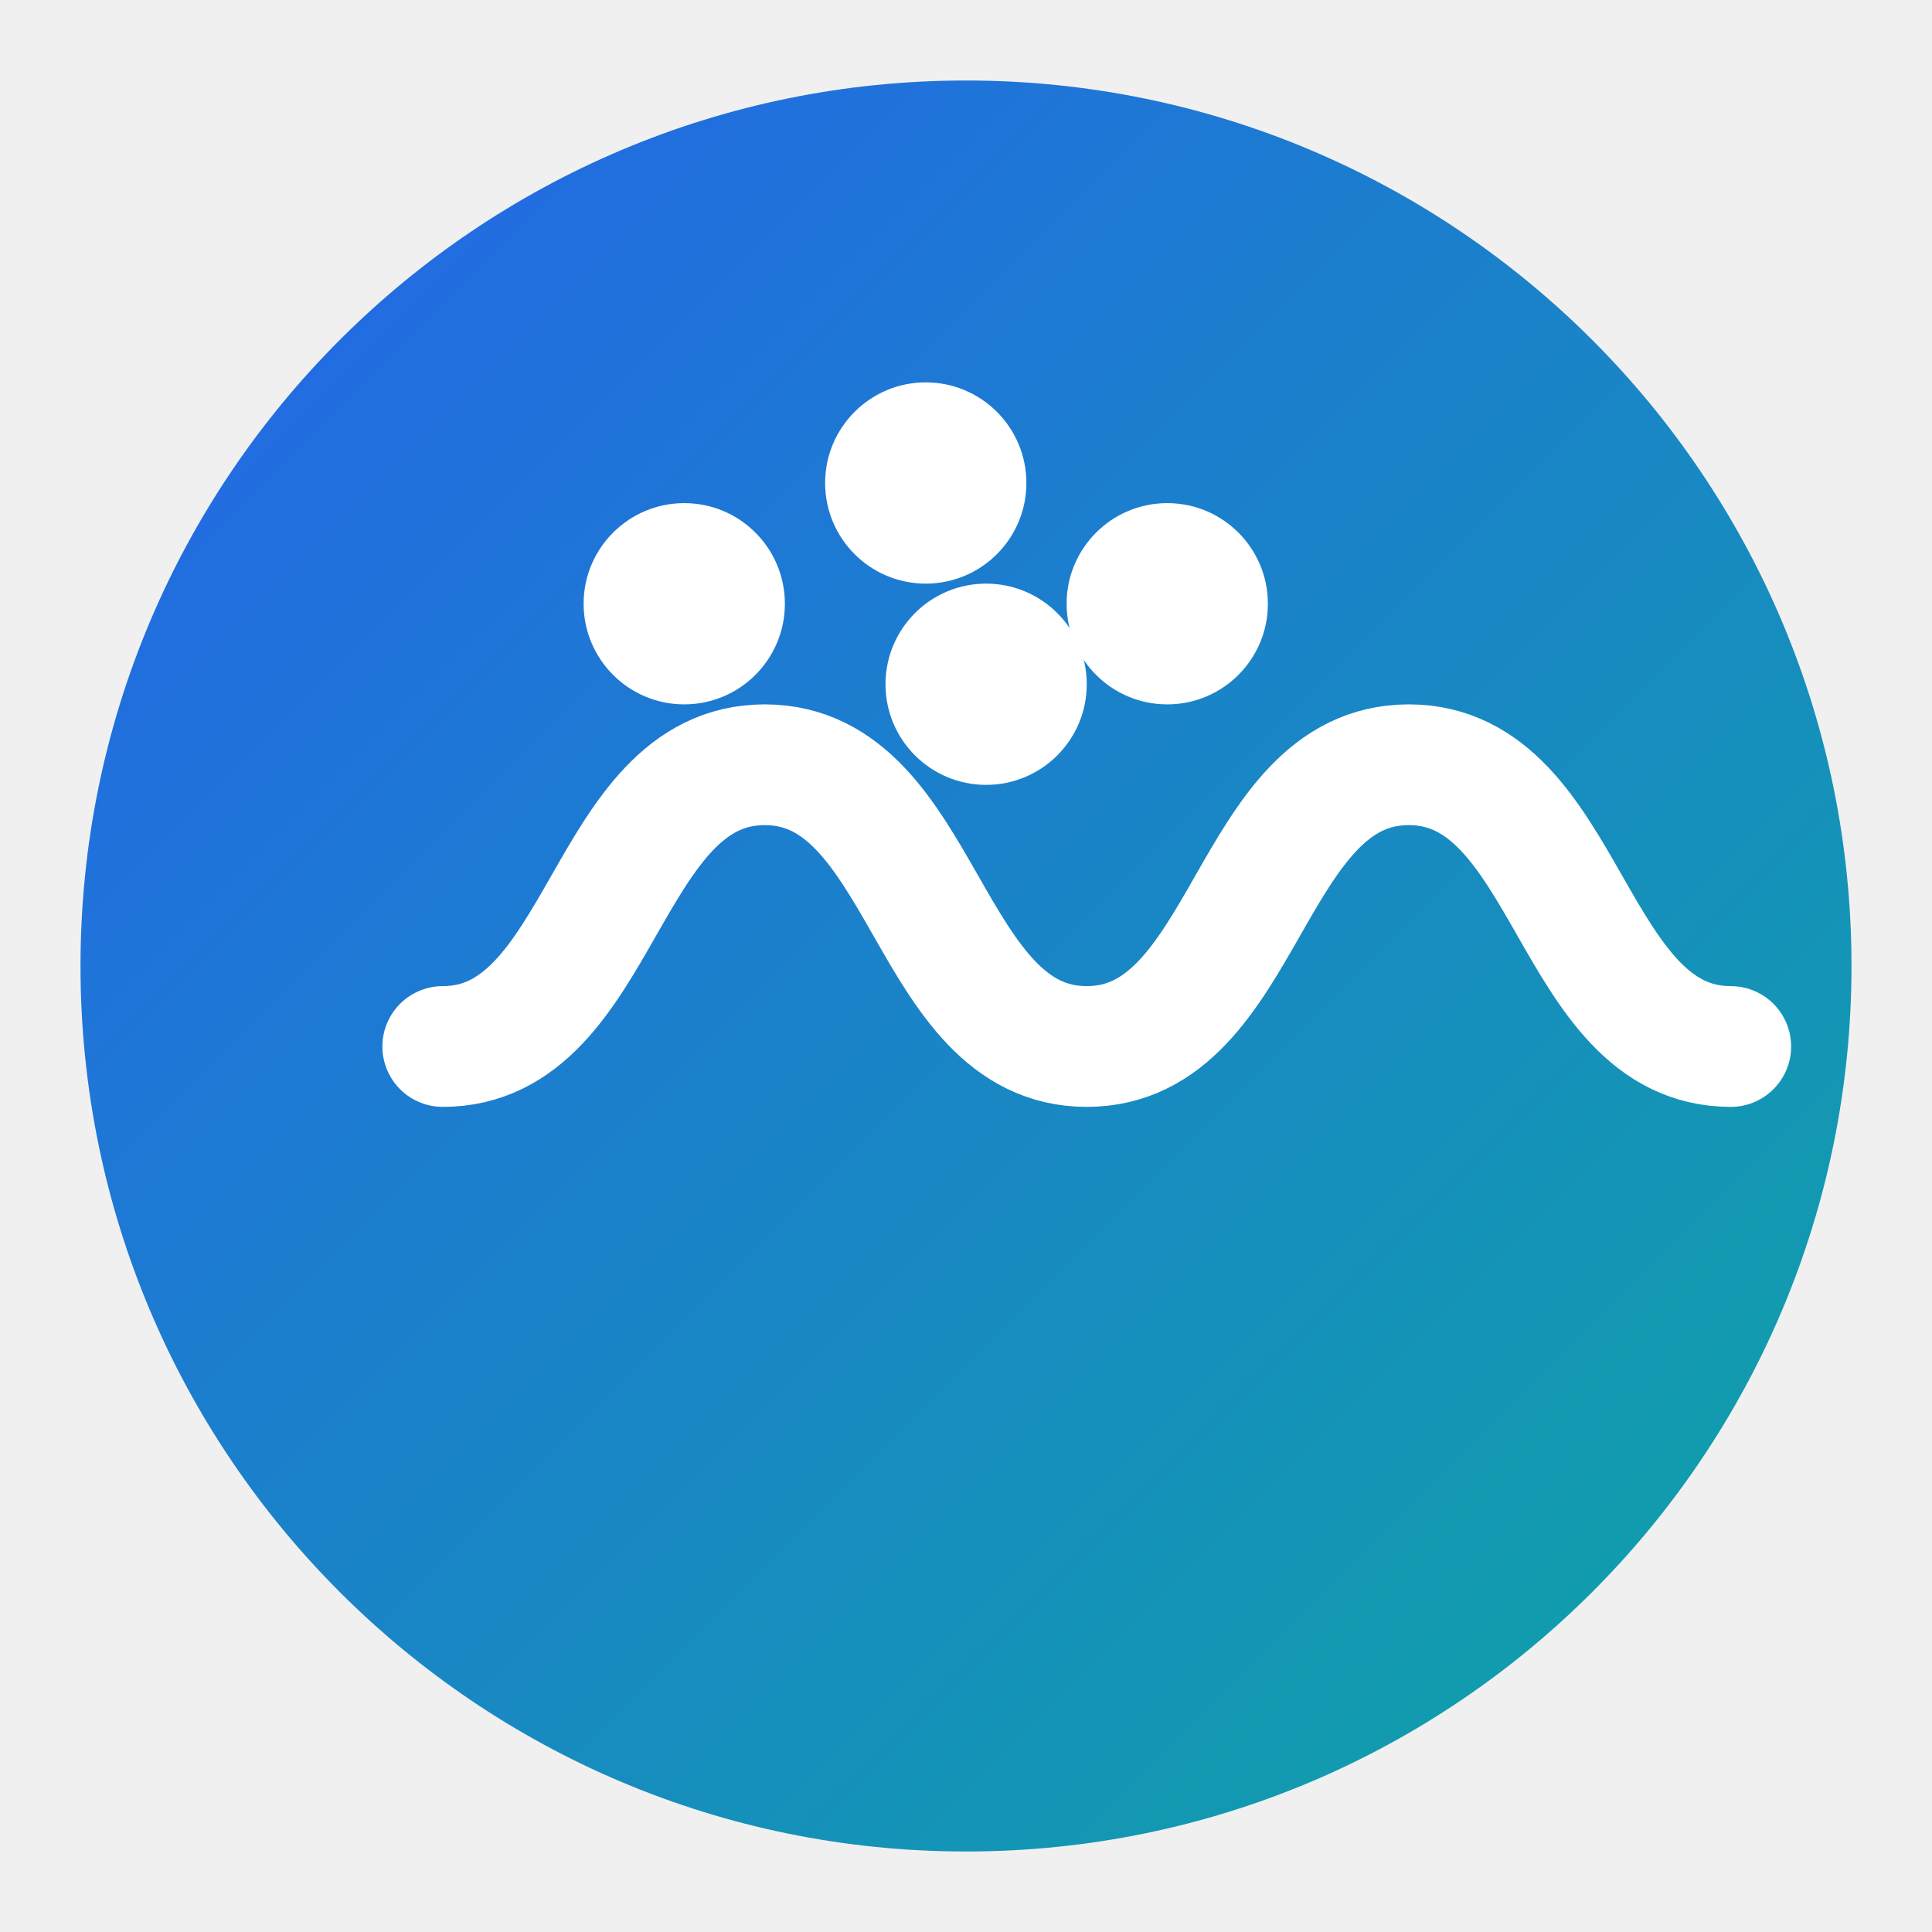
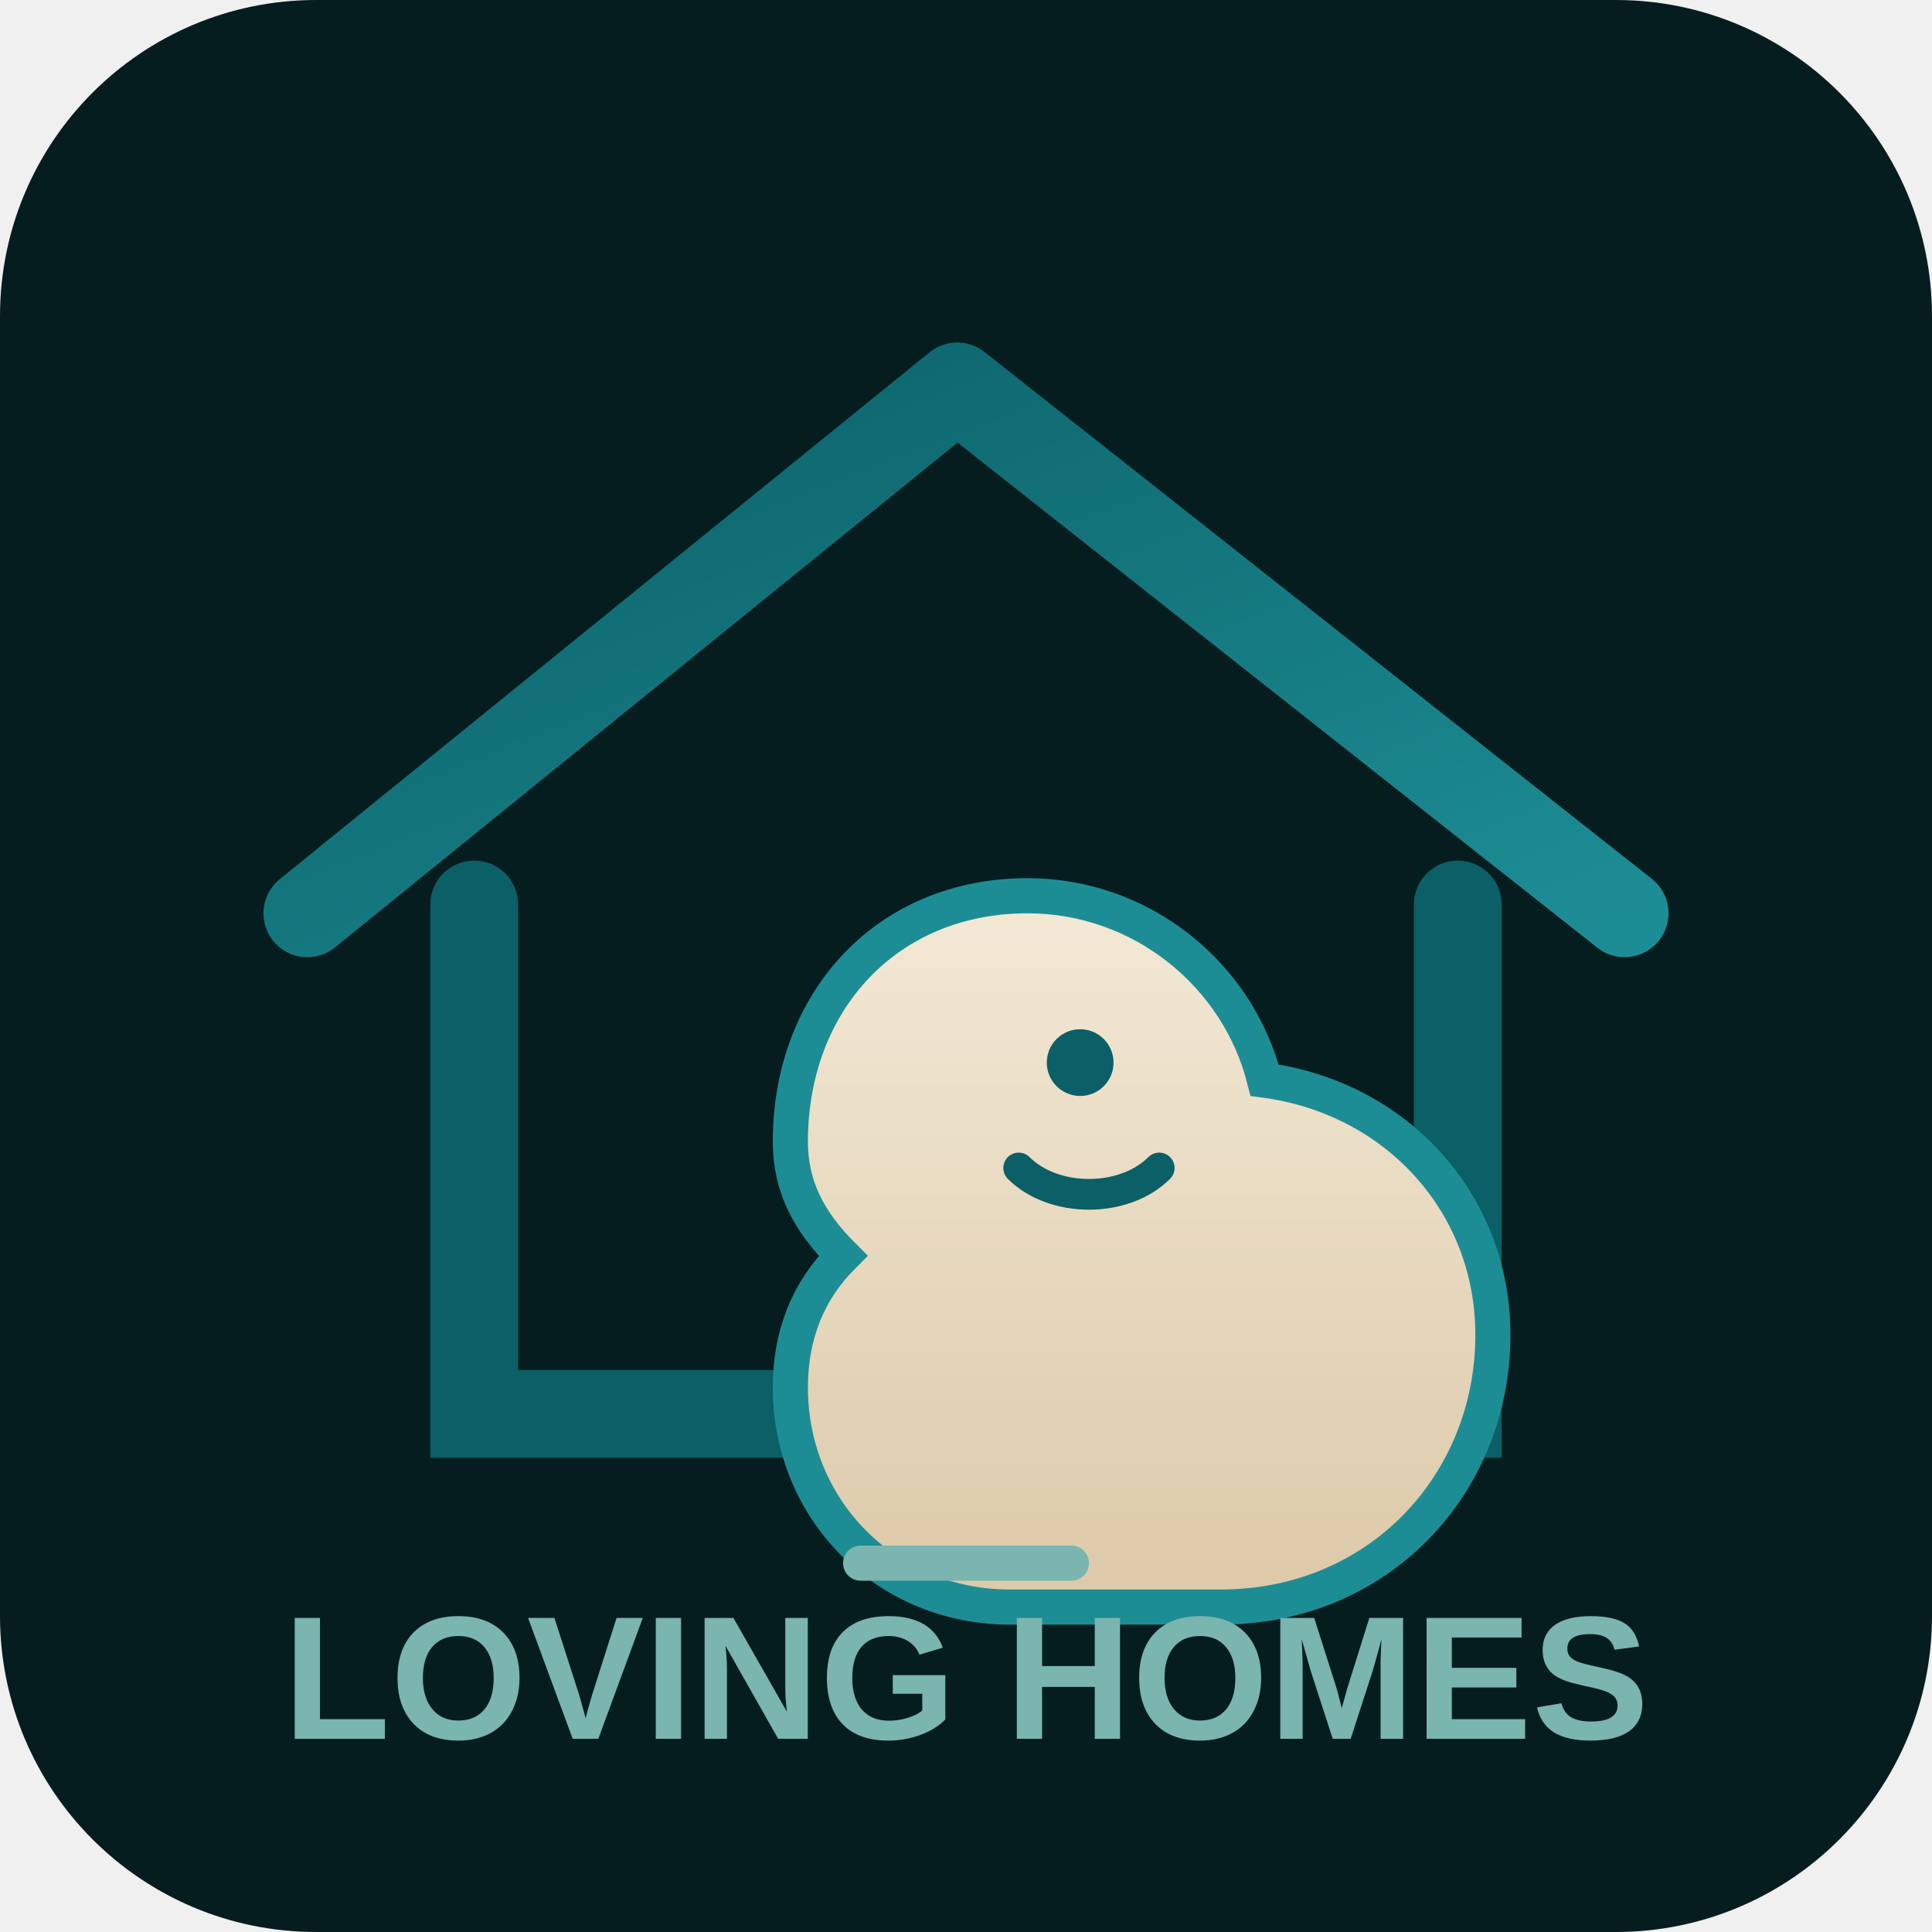
- <svg xmlns="http://www.w3.org/2000/svg" width="96" height="96" viewBox="0 0 96 96" role="img" aria-label="Sunrise Pet Resort logo">
+ <svg xmlns="http://www.w3.org/2000/svg" width="220" height="220" viewBox="0 0 220 220" role="img" aria-label="Loving Homes logo">
  <defs>
-     <linearGradient id="g" x1="0" y1="0" x2="1" y2="1">
-       <stop offset="0" stop-color="#2563EB" />
-       <stop offset="1" stop-color="#0EA5A4" />
+     <linearGradient id="roof" x1="0" y1="0" x2="1" y2="1">
+       <stop offset="0" stop-color="#0B5F66" />
+       <stop offset="1" stop-color="#1D8D95" />
+     </linearGradient>
+     <linearGradient id="dog" x1="0" y1="0" x2="0" y2="1">
+       <stop offset="0" stop-color="#F3E9D6" />
+       <stop offset="1" stop-color="#DCC9A8" />
    </linearGradient>
  </defs>
-   <circle cx="48" cy="48" r="44" fill="url(#g)" />
-   <path d="M22 52c8 0 8-14 16-14s8 14 16 14 8-14 16-14 8 14 16 14" fill="none" stroke="#fff" stroke-width="6" stroke-linecap="round" />
-   <circle cx="34" cy="30" r="5" fill="#fff" />
-   <circle cx="46" cy="24" r="5" fill="#fff" />
-   <circle cx="58" cy="30" r="5" fill="#fff" />
-   <circle cx="49" cy="34" r="5" fill="#fff" />
+   <rect width="220" height="220" rx="36" fill="#061D20" />
+   <path d="M35 104L109 44l76 60" fill="none" stroke="url(#roof)" stroke-width="10" stroke-linecap="round" stroke-linejoin="round" />
+   <path d="M54 103v58h112v-58" fill="none" stroke="#0B5F66" stroke-width="10" stroke-linecap="round" />
+   <path d="M90 130c0-16 11-28 27-28 13 0 24 9 27 21 15 2 26 14 26 29 0 17-13 31-31 31H115c-14 0-25-11-25-25 0-6 2-11 6-15-4-4-6-8-6-13z" fill="url(#dog)" stroke="#1D8D95" stroke-width="4" />
+   <circle cx="123" cy="121" r="3.8" fill="#0B5F66" />
+   <path d="M116 133c4 4 12 4 16 0" fill="none" stroke="#0B5F66" stroke-width="3.5" stroke-linecap="round" />
+   <path d="M98 178h24" stroke="#7AB5AF" stroke-width="4" stroke-linecap="round" />
+   <text x="110" y="198" text-anchor="middle" font-size="20" font-family="Poppins, Arial, sans-serif" font-weight="700" fill="#7AB5AF">LOVING HOMES</text>
</svg>
